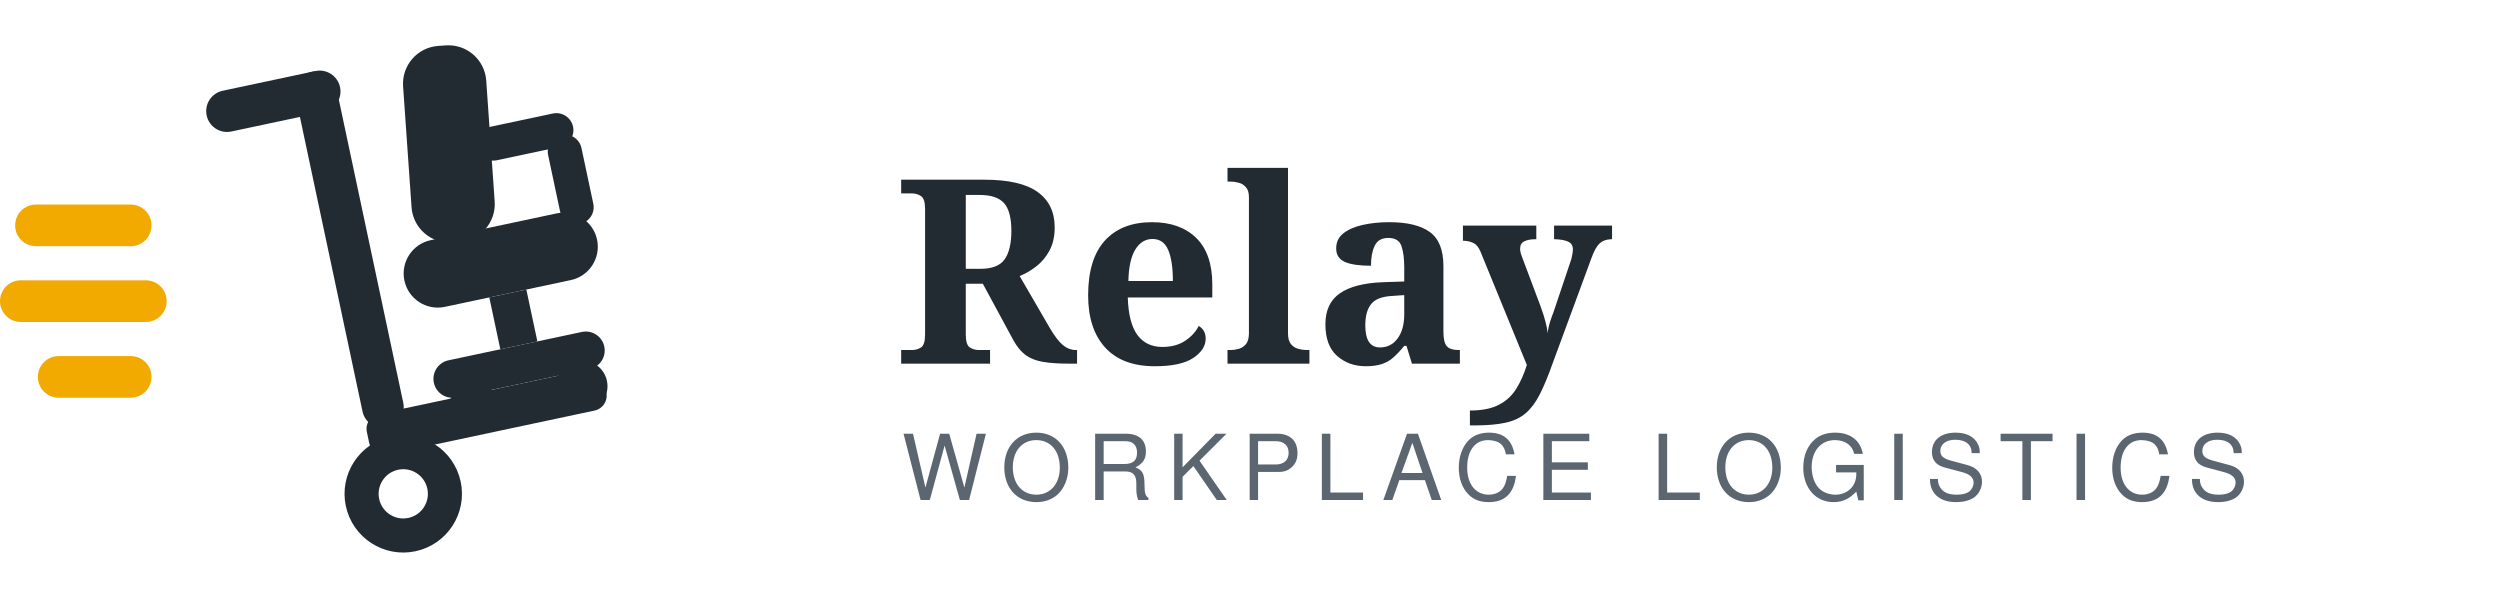
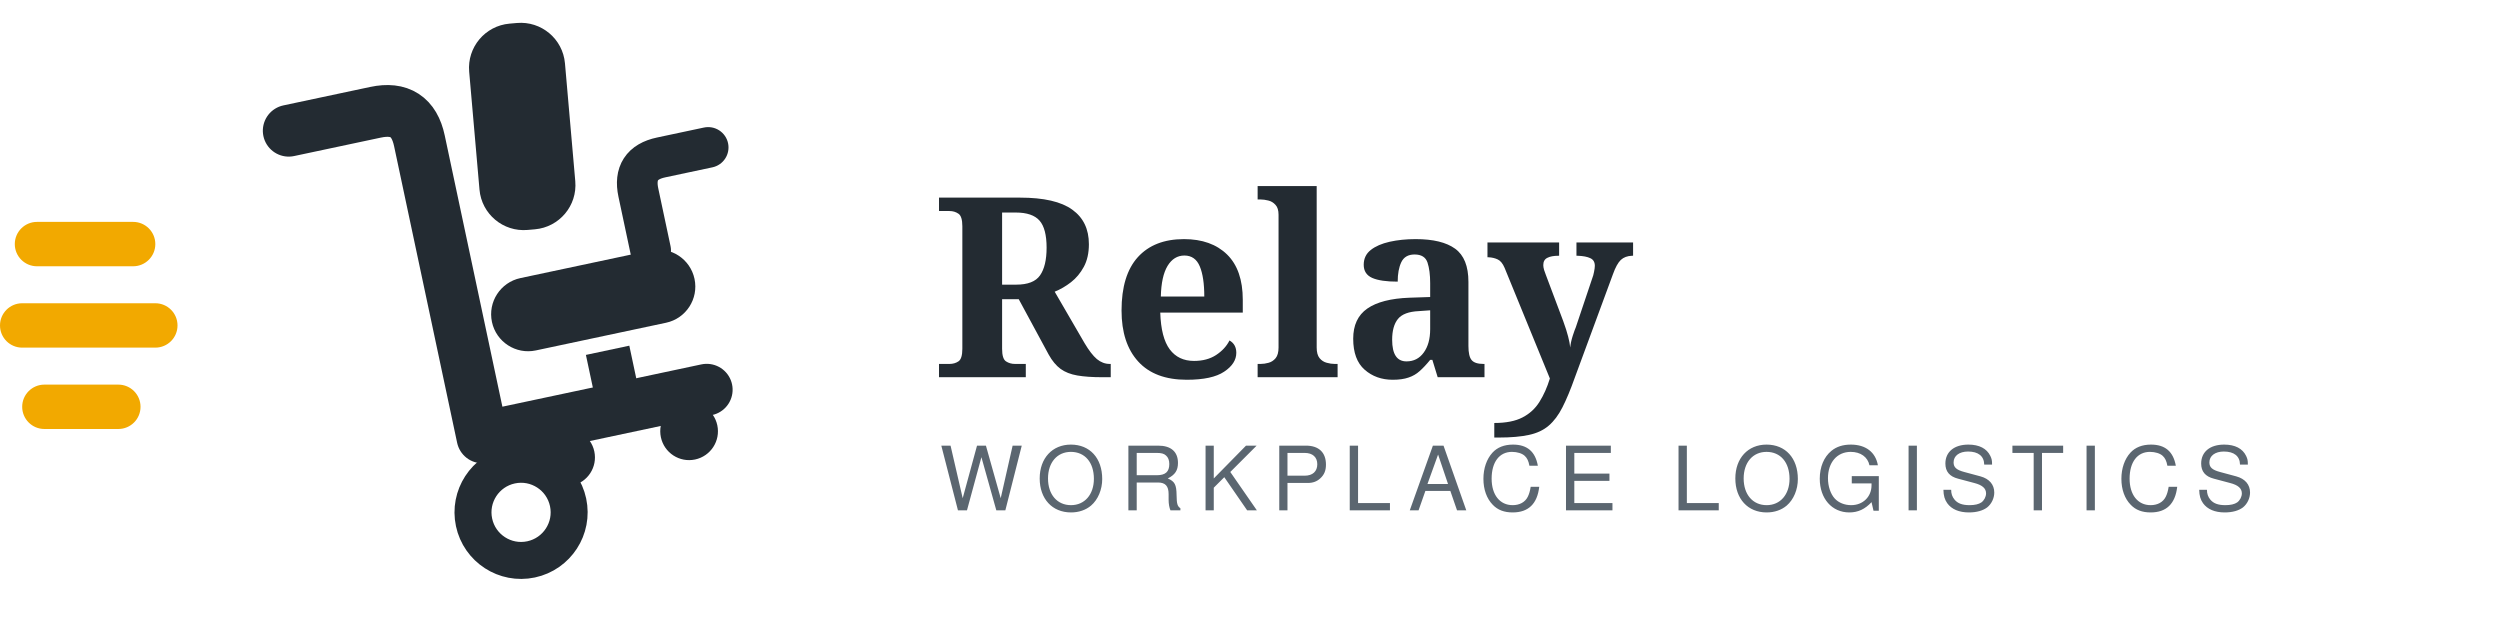
- <svg xmlns="http://www.w3.org/2000/svg" viewBox="0 0 330 78" width="330" height="78">
-   <rect x="2" y="27" width="18" height="5.5" rx="2.75" fill="#F2A900" />
-   <rect x="0" y="37" width="22" height="5.5" rx="2.75" fill="#F2A900" />
-   <rect x="5" y="47" width="15" height="5.5" rx="2.75" fill="#F2A900" />
-   <g transform="translate(30,0)">
-     <g transform="rotate(-12 24 64)">
-       <rect x="20" y="8" width="5.5" height="48" rx="2.75" fill="#232B32" />
-       <rect x="8" y="8" width="18" height="5.5" rx="2.75" fill="#232B32" />
-       <rect x="20" y="54" width="32" height="5.5" rx="2" fill="#232B32" />
-       <circle cx="23" cy="65" r="5.5" fill="none" stroke="#232B32" stroke-width="4.5" />
-       <g>
-         <rect x="33" y="8" width="11" height="26" rx="5" fill="#232B32" transform="rotate(8 38 21)" />
-         <rect x="29" y="33" width="26" height="9" rx="4.5" fill="#232B32" />
-         <rect x="51" y="23" width="4.5" height="12" rx="2.25" fill="#232B32" />
-         <rect x="42" y="20" width="13" height="4.5" rx="2.25" fill="#232B32" />
-         <rect x="39.5" y="42" width="5" height="7" fill="#232B32" />
-         <rect x="30" y="49" width="23" height="5" rx="2.5" fill="#232B32" />
-         <circle cx="34.5" cy="56" r="3.4" fill="#232B32" />
-         <circle cx="49" cy="56" r="3.4" fill="#232B32" />
-       </g>
-     </g>
+ <svg xmlns="http://www.w3.org/2000/svg" viewBox="0 0 338 84" width="338" height="84">
+   <rect x="2" y="30" width="19" height="6" rx="3" fill="#F2A900" />
+   <rect x="0" y="41" width="24" height="6" rx="3" fill="#F2A900" />
+   <rect x="3" y="52" width="16" height="6" rx="3" fill="#F2A900" />
+   <g transform="translate(36,2) rotate(-12 26 66)">
+     <path d="M14 12 H26 Q31 12 31 17 V58 H62" fill="none" stroke="#232B32" stroke-width="7" stroke-linecap="round" stroke-linejoin="round" />
+     <circle cx="34" cy="69" r="6.5" fill="none" stroke="#232B32" stroke-width="5" />
+     <rect x="38.5" y="4" width="13" height="28" rx="6" fill="#232B32" transform="rotate(7 45 18)" />
+     <rect x="35.5" y="38" width="28" height="10" rx="5" fill="#232B32" />
+     <path d="M58.5 38 V30 Q58.5 26 62.5 26 H69" fill="none" stroke="#232B32" stroke-width="5.5" stroke-linecap="round" />
+     <rect x="47" y="50" width="6" height="5" fill="#232B32" />
+     <rect x="37.5" y="55" width="25" height="5" rx="2.5" fill="#232B32" />
+     <circle cx="41.5" cy="63" r="3.9" fill="#232B32" />
+     <circle cx="58.5" cy="63" r="3.9" fill="#232B32" />
  </g>
-   <text x="118" y="48" font-family="Bitter,Georgia,serif" font-size="34" font-weight="700" fill="#232B32">Relay</text>
-   <text x="119" y="66" font-family="'Source Sans 3',Helvetica,sans-serif" font-size="12" letter-spacing="2" fill="#5B6670">WORKPLACE LOGISTICS</text>
+   <text x="126" y="51" font-family="Bitter,Georgia,serif" font-size="34" font-weight="700" fill="#232B32">Relay</text>
+   <text x="127" y="69" font-family="'Source Sans 3',Helvetica,sans-serif" font-size="12" letter-spacing="2" fill="#5B6670">WORKPLACE LOGISTICS</text>
</svg>
